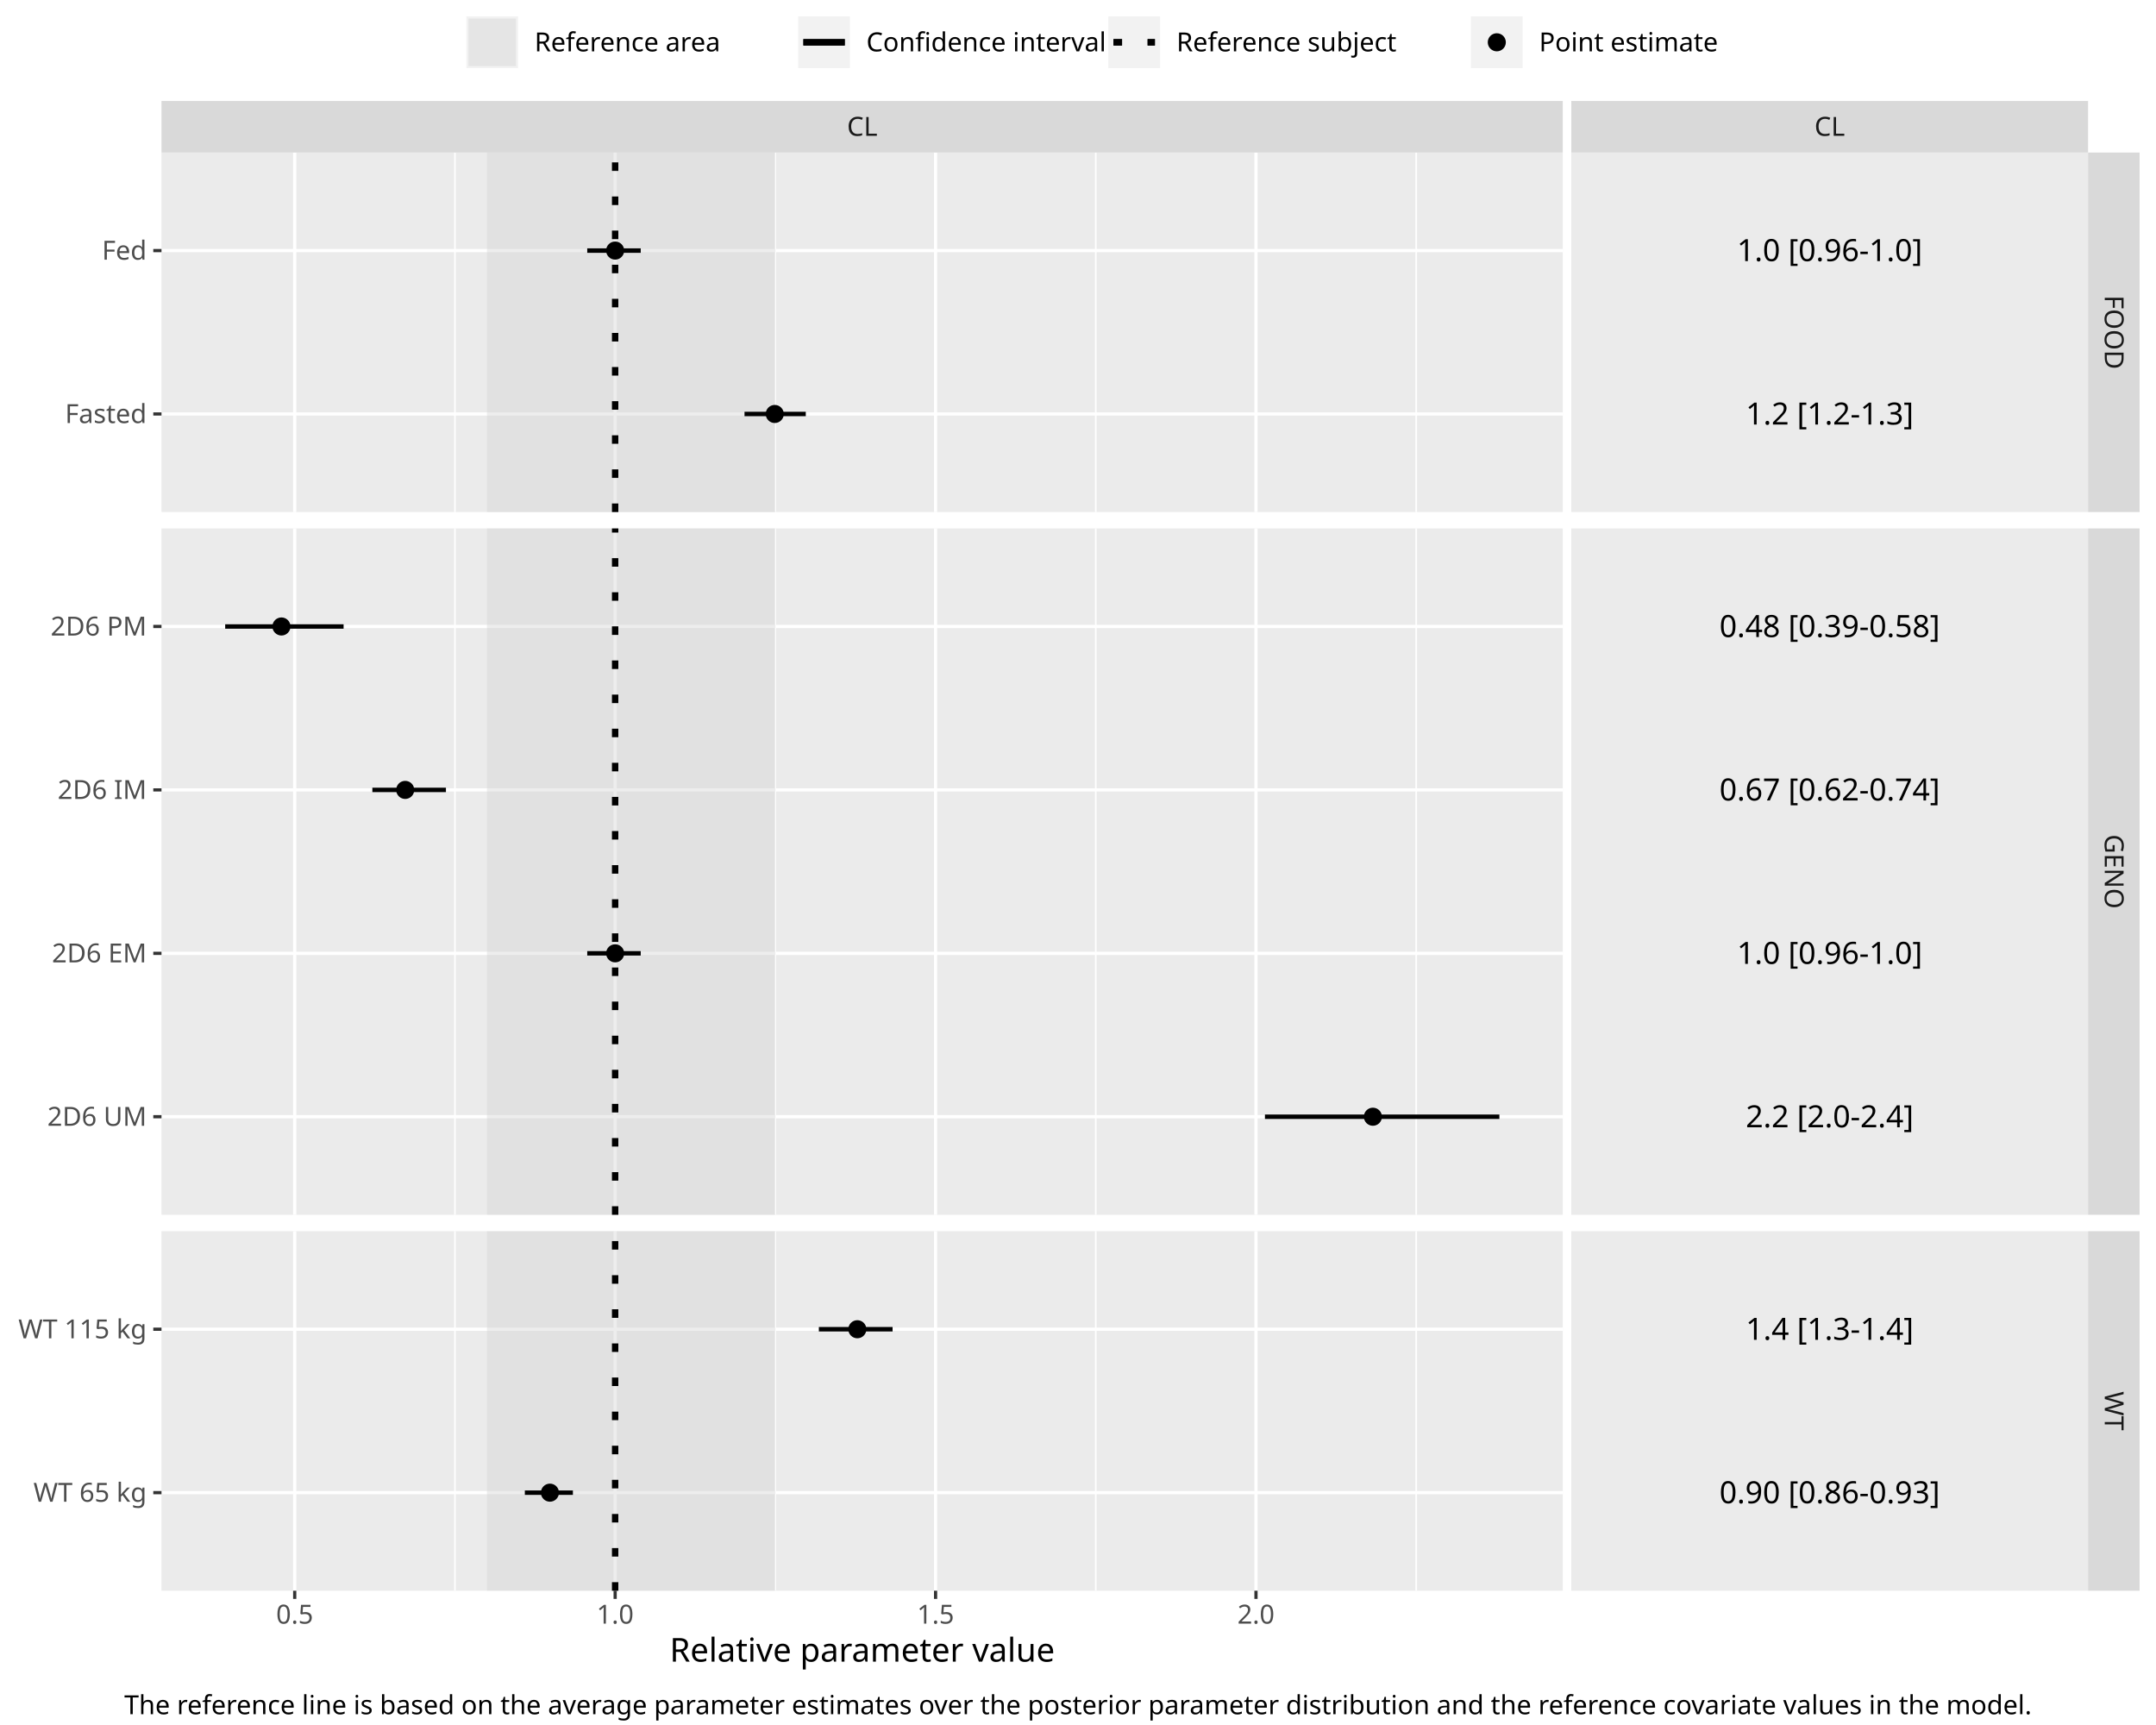
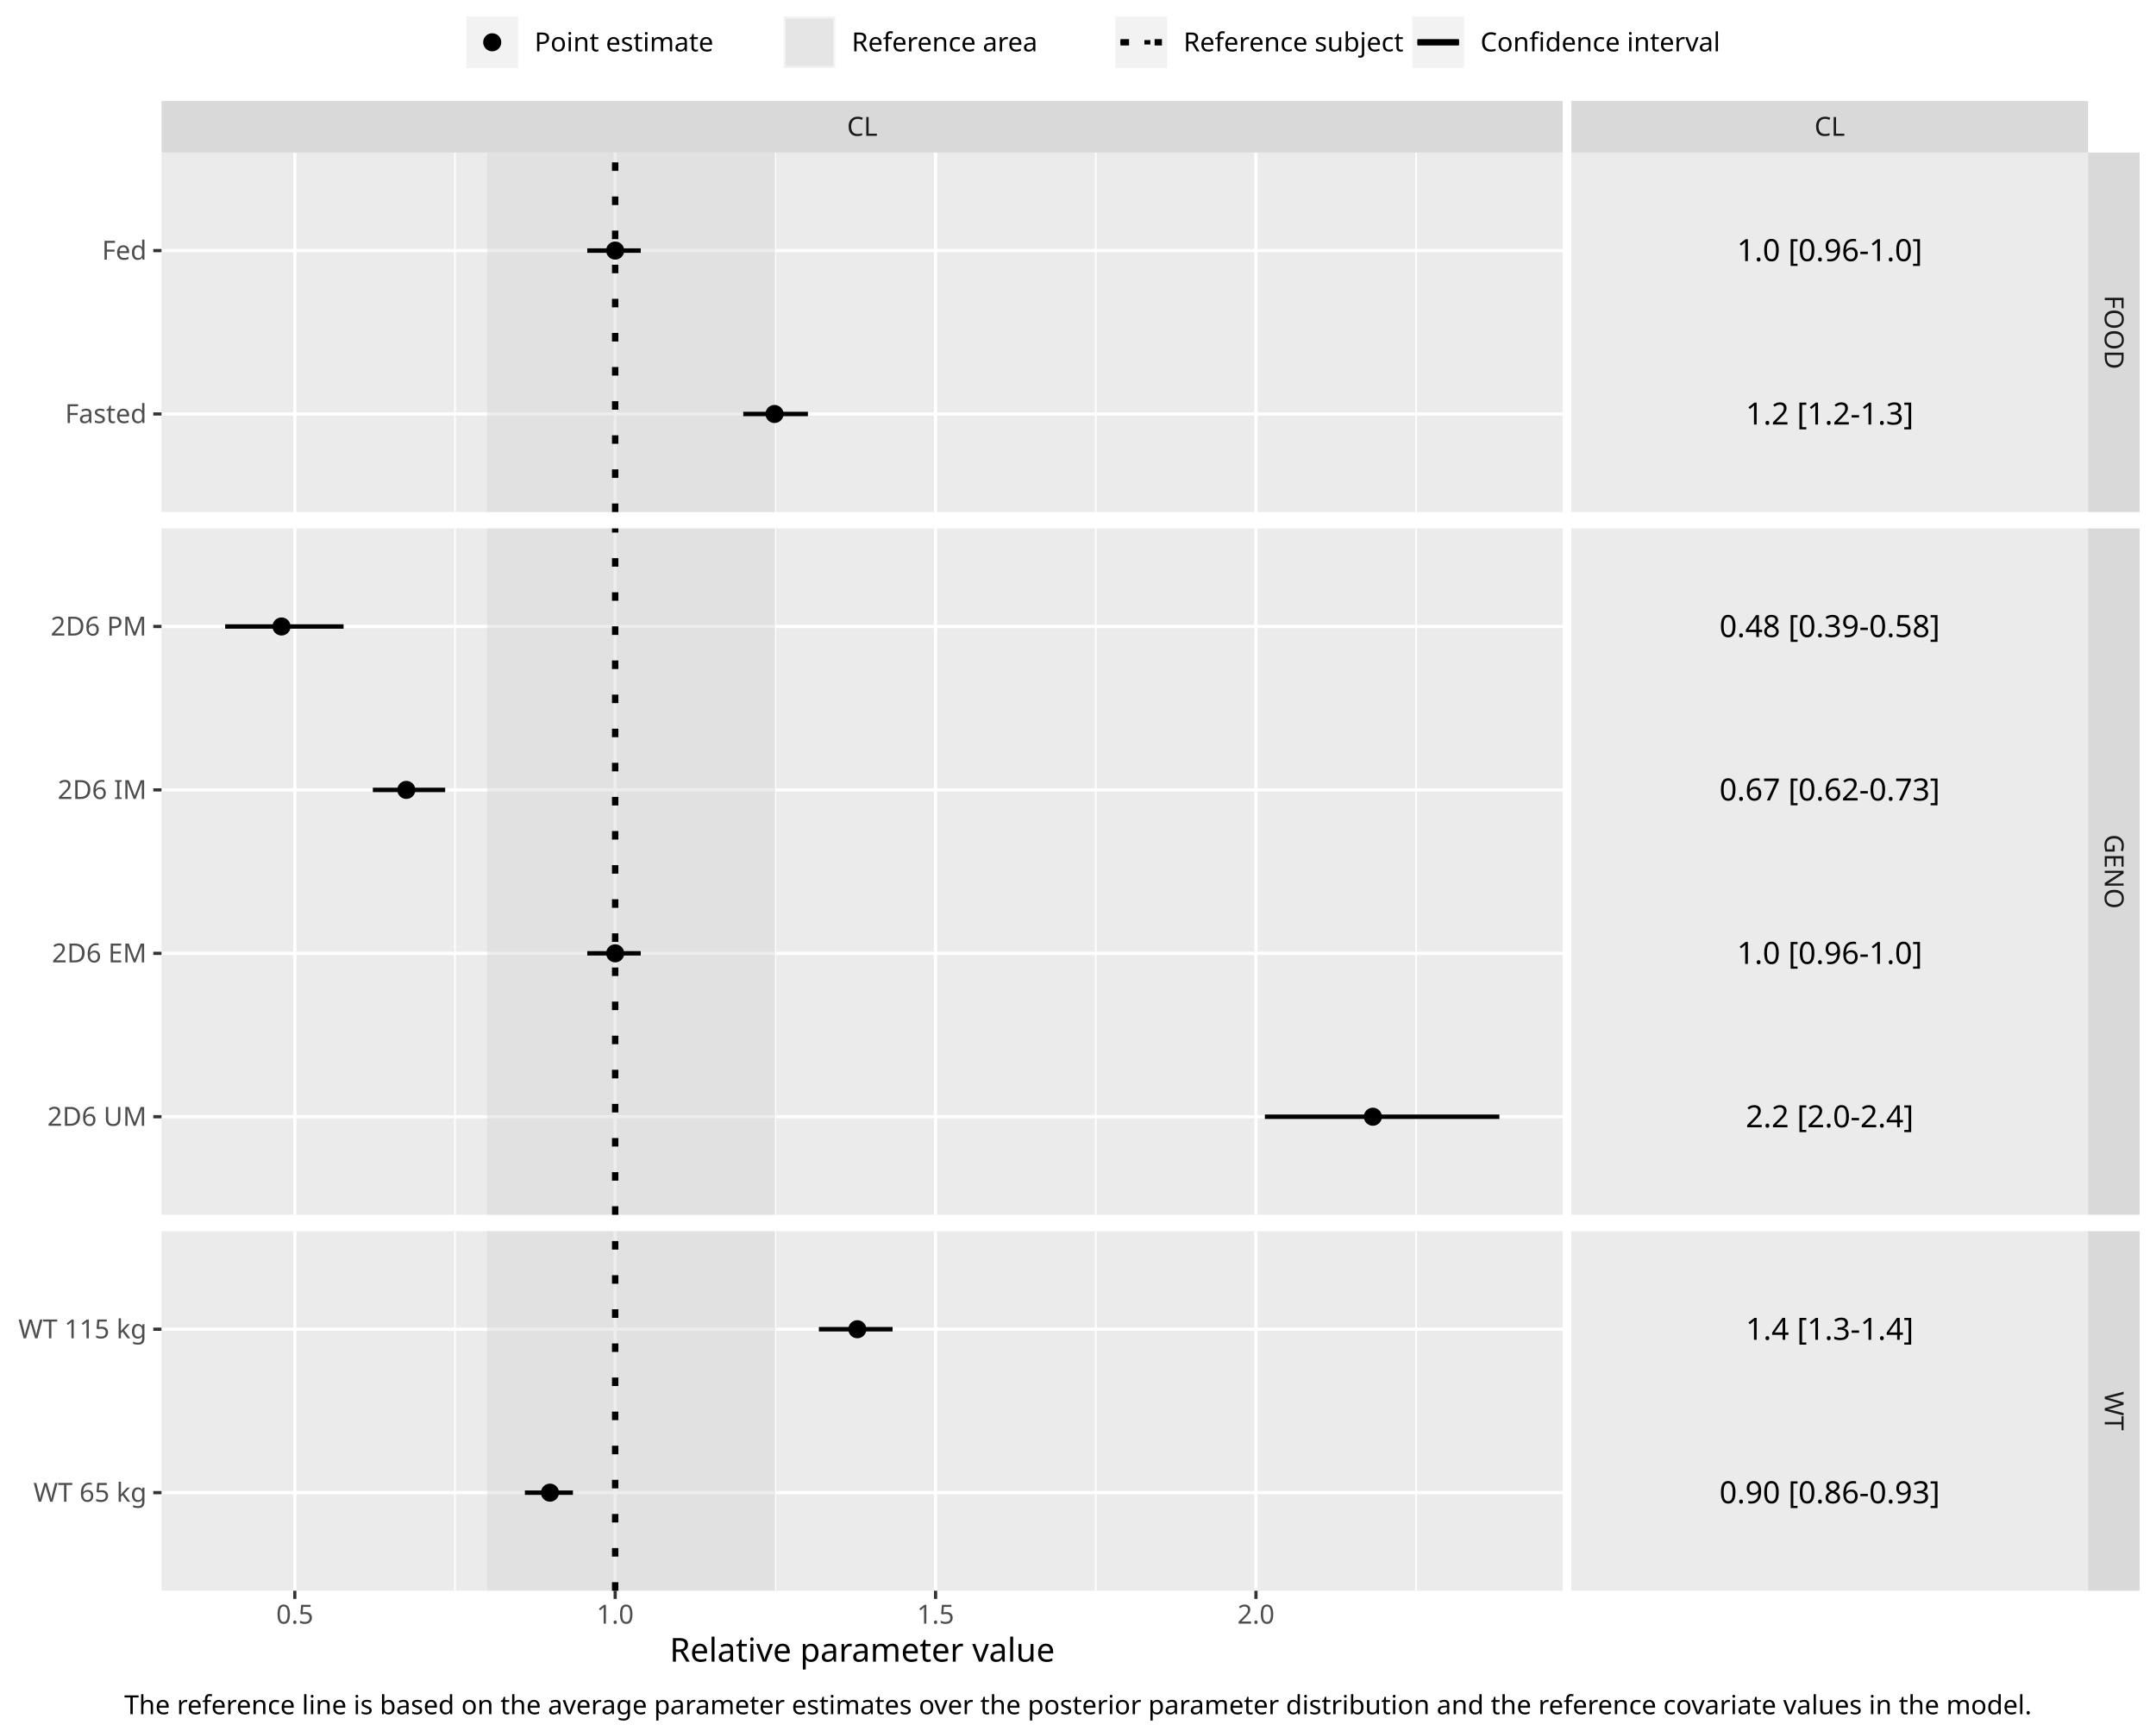
<svg xmlns="http://www.w3.org/2000/svg" class="svglite" data-engine-version="2.0" width="720.00pt" height="576.00pt" viewBox="0 0 720.00 576.00">
  <defs>
    <style type="text/css">
    .svglite line, .svglite polyline, .svglite polygon, .svglite path, .svglite rect, .svglite circle {
      fill: none;
      stroke: #000000;
      stroke-linecap: round;
      stroke-linejoin: round;
      stroke-miterlimit: 10.00;
    }
  </style>
  </defs>
  <rect width="100%" height="100%" style="stroke: none; fill: #FFFFFF;" />
  <defs>
    <clipPath id="cpMC4wMHw3MjAuMDB8MC4wMHw1NzYuMDA=">
      <rect x="0.00" y="0.00" width="720.00" height="576.00" />
    </clipPath>
  </defs>
  <g clip-path="url(#cpMC4wMHw3MjAuMDB8MC4wMHw1NzYuMDA=)">
</g>
  <defs>
    <clipPath id="cpMC4wMHw3MjAuMDB8MC4wMHw1NjIuNzQ=">
      <rect x="0.00" y="0.00" width="720.00" height="562.74" />
    </clipPath>
  </defs>
  <g clip-path="url(#cpMC4wMHw3MjAuMDB8MC4wMHw1NjIuNzQ=)">
</g>
  <g clip-path="url(#cpMC4wMHw3MjAuMDB8MC4wMHw1NzYuMDA=)">
-     <rect x="144.78" y="-0" width="99.86" height="28.24" style="stroke-width: 1.07; stroke: none; fill: #FFFFFF;" />
+     <rect x="144.78" y="-0" width="94.96" height="28.24" style="stroke-width: 1.07; stroke: none; fill: #FFFFFF;" />
    <rect x="155.74" y="5.48" width="17.28" height="17.28" style="stroke-width: 1.07; stroke: none; fill: #F2F2F2;" />
-     <rect x="156.45" y="6.19" width="15.86" height="15.86" style="stroke-width: 1.07; stroke: none; stroke-linecap: butt; stroke-linejoin: miter; fill: #D3D3D3; fill-opacity: 0.40;" />
-     <text x="178.50" y="17.15" style="font-size: 8.80px; font-family: sans;" textLength="60.67px" lengthAdjust="spacingAndGlyphs">Reference area</text>
-     <rect x="255.60" y="-0" width="213.70" height="28.24" style="stroke-width: 1.07; stroke: none; fill: #FFFFFF;" />
-     <rect x="266.56" y="5.48" width="17.28" height="17.28" style="stroke-width: 1.07; stroke: none; fill: #F2F2F2;" />
-     <line x1="268.29" y1="14.12" x2="282.11" y2="14.12" style="stroke-width: 2.13; stroke-linecap: butt;" />
-     <line x1="268.29" y1="14.12" x2="282.11" y2="14.12" style="stroke-width: 2.13; stroke-linecap: butt;" />
-     <rect x="370.13" y="5.48" width="17.28" height="17.28" style="stroke-width: 1.07; stroke: none; fill: #F2F2F2;" />
-     <line x1="371.86" y1="14.12" x2="385.68" y2="14.12" style="stroke-width: 2.13; stroke-dasharray: 2.85,8.54; stroke-linecap: butt;" />
-     <line x1="371.86" y1="14.12" x2="385.68" y2="14.12" style="stroke-width: 2.13; stroke-dasharray: 2.85,8.54; stroke-linecap: butt;" />
-     <text x="289.32" y="17.15" style="font-size: 8.80px; font-family: sans;" textLength="75.34px" lengthAdjust="spacingAndGlyphs">Confidence interval</text>
-     <text x="392.89" y="17.15" style="font-size: 8.80px; font-family: sans;" textLength="70.94px" lengthAdjust="spacingAndGlyphs">Reference subject</text>
-     <rect x="480.26" y="-0" width="94.96" height="28.24" style="stroke-width: 1.07; stroke: none; fill: #FFFFFF;" />
-     <rect x="491.22" y="5.48" width="17.28" height="17.28" style="stroke-width: 1.07; stroke: none; fill: #F2F2F2;" />
-     <circle cx="499.86" cy="14.12" r="3.02" style="stroke-width: 0.71; stroke: none; fill: #000000;" />
-     <text x="513.98" y="17.15" style="font-size: 8.80px; font-family: sans;" textLength="55.77px" lengthAdjust="spacingAndGlyphs">Point estimate</text>
+     <circle cx="164.38" cy="14.12" r="3.02" style="stroke-width: 0.71; stroke: none; fill: #000000;" />
+     <text x="178.50" y="17.15" style="font-size: 8.80px; font-family: sans;" textLength="55.77px" lengthAdjust="spacingAndGlyphs">Point estimate</text>
+     <rect x="250.70" y="-0" width="99.86" height="28.24" style="stroke-width: 1.07; stroke: none; fill: #FFFFFF;" />
+     <rect x="261.66" y="5.48" width="17.28" height="17.28" style="stroke-width: 1.07; stroke: none; fill: #F2F2F2;" />
+     <rect x="262.37" y="6.19" width="15.86" height="15.86" style="stroke-width: 1.07; stroke: none; stroke-linecap: square; stroke-linejoin: miter; fill: #D3D3D3; fill-opacity: 0.40;" />
+     <text x="284.42" y="17.15" style="font-size: 8.80px; font-family: sans;" textLength="60.67px" lengthAdjust="spacingAndGlyphs">Reference area</text>
+     <rect x="361.52" y="-0" width="213.70" height="28.24" style="stroke-width: 1.07; stroke: none; fill: #FFFFFF;" />
+     <rect x="372.48" y="5.48" width="17.28" height="17.28" style="stroke-width: 1.07; stroke: none; fill: #F2F2F2;" />
+     <line x1="374.20" y1="14.12" x2="388.03" y2="14.12" style="stroke-width: 2.13; stroke-dasharray: 2.85,8.54; stroke-linecap: butt;" />
+     <line x1="374.20" y1="14.12" x2="388.03" y2="14.12" style="stroke-width: 1.49; stroke-dasharray: 1.99,5.98; stroke-linecap: butt;" />
+     <rect x="471.64" y="5.48" width="17.28" height="17.28" style="stroke-width: 1.07; stroke: none; fill: #F2F2F2;" />
+     <line x1="473.37" y1="14.12" x2="487.20" y2="14.12" style="stroke-width: 2.13; stroke-linecap: butt;" />
+     <line x1="473.37" y1="14.12" x2="487.20" y2="14.12" style="stroke-width: 1.49; stroke-linecap: butt;" />
+     <text x="395.24" y="17.15" style="font-size: 8.80px; font-family: sans;" textLength="70.94px" lengthAdjust="spacingAndGlyphs">Reference subject</text>
+     <text x="494.40" y="17.15" style="font-size: 8.80px; font-family: sans;" textLength="75.34px" lengthAdjust="spacingAndGlyphs">Confidence interval</text>
  </g>
  <defs>
    <clipPath id="cpMC4wMHw3MjAuMDB8MjguMjR8NTYyLjc0">
      <rect x="0.00" y="28.24" width="720.00" height="534.50" />
    </clipPath>
  </defs>
  <g clip-path="url(#cpMC4wMHw3MjAuMDB8MjguMjR8NTYyLjc0)">
</g>
  <g clip-path="url(#cpMC4wMHw3MjAuMDB8MC4wMHw1NzYuMDA=)">
</g>
  <defs>
    <clipPath id="cpMC4wMHw1MjIuMDB8MjguMjR8NTYyLjc0">
      <rect x="0" y="28.24" width="522.00" height="534.50" />
    </clipPath>
  </defs>
  <g clip-path="url(#cpMC4wMHw1MjIuMDB8MjguMjR8NTYyLjc0)">
    <rect x="0" y="28.24" width="522.00" height="534.50" style="stroke-width: 1.07; stroke: #FFFFFF; fill: #FFFFFF;" />
  </g>
  <g clip-path="url(#cpMC4wMHw3MjAuMDB8MC4wMHw1NzYuMDA=)">
</g>
  <defs>
    <clipPath id="cpNTMuOTN8NTIyLjAwfDUwLjkzfDE3MC45Nw==">
      <rect x="53.93" y="50.93" width="468.07" height="120.05" />
    </clipPath>
  </defs>
  <g clip-path="url(#cpNTMuOTN8NTIyLjAwfDUwLjkzfDE3MC45Nw==)">
    <rect x="53.93" y="50.93" width="468.07" height="120.05" style="stroke-width: 1.07; stroke: none; fill: #EBEBEB;" />
-     <polyline points="151.93,170.97 151.93,50.93 " style="stroke-width: 0.53; stroke: #FFFFFF; stroke-linecap: butt;" />
-     <polyline points="258.93,170.97 258.93,50.93 " style="stroke-width: 0.53; stroke: #FFFFFF; stroke-linecap: butt;" />
-     <polyline points="365.94,170.97 365.94,50.93 " style="stroke-width: 0.53; stroke: #FFFFFF; stroke-linecap: butt;" />
-     <polyline points="472.95,170.97 472.95,50.93 " style="stroke-width: 0.53; stroke: #FFFFFF; stroke-linecap: butt;" />
+     <polyline points="151.94,170.97 151.94,50.93 " style="stroke-width: 0.53; stroke: #FFFFFF; stroke-linecap: butt;" />
+     <polyline points="258.94,170.97 258.94,50.93 " style="stroke-width: 0.53; stroke: #FFFFFF; stroke-linecap: butt;" />
+     <polyline points="365.93,170.97 365.93,50.93 " style="stroke-width: 0.53; stroke: #FFFFFF; stroke-linecap: butt;" />
+     <polyline points="472.93,170.97 472.93,50.93 " style="stroke-width: 0.53; stroke: #FFFFFF; stroke-linecap: butt;" />
    <polyline points="53.93,138.23 522.00,138.23 " style="stroke-width: 1.07; stroke: #FFFFFF; stroke-linecap: butt;" />
    <polyline points="53.93,83.67 522.00,83.67 " style="stroke-width: 1.07; stroke: #FFFFFF; stroke-linecap: butt;" />
-     <polyline points="98.42,170.97 98.42,50.93 " style="stroke-width: 1.07; stroke: #FFFFFF; stroke-linecap: butt;" />
-     <polyline points="205.43,170.97 205.43,50.93 " style="stroke-width: 1.07; stroke: #FFFFFF; stroke-linecap: butt;" />
+     <polyline points="98.45,170.97 98.45,50.93 " style="stroke-width: 1.07; stroke: #FFFFFF; stroke-linecap: butt;" />
+     <polyline points="205.44,170.97 205.44,50.93 " style="stroke-width: 1.07; stroke: #FFFFFF; stroke-linecap: butt;" />
    <polyline points="312.44,170.97 312.44,50.93 " style="stroke-width: 1.07; stroke: #FFFFFF; stroke-linecap: butt;" />
-     <polyline points="419.44,170.97 419.44,50.93 " style="stroke-width: 1.07; stroke: #FFFFFF; stroke-linecap: butt;" />
-     <rect x="162.63" y="50.93" width="96.31" height="120.05" style="stroke-width: 1.07; stroke: none; stroke-linecap: butt; stroke-linejoin: miter; fill: #D3D3D3; fill-opacity: 0.40;" />
-     <line x1="205.43" y1="170.97" x2="205.43" y2="50.93" style="stroke-width: 2.13; stroke-dasharray: 2.85,8.54; stroke-linecap: butt;" />
-     <polyline points="269.09,138.23 269.09,138.23 " style="stroke-width: 1.49; stroke-linecap: butt;" />
-     <polyline points="269.09,138.23 248.63,138.23 " style="stroke-width: 1.49; stroke-linecap: butt;" />
-     <polyline points="248.63,138.23 248.63,138.23 " style="stroke-width: 1.49; stroke-linecap: butt;" />
-     <polyline points="213.97,83.67 213.97,83.67 " style="stroke-width: 1.49; stroke-linecap: butt;" />
-     <polyline points="213.97,83.67 196.11,83.67 " style="stroke-width: 1.49; stroke-linecap: butt;" />
-     <polyline points="196.11,83.67 196.11,83.67 " style="stroke-width: 1.49; stroke-linecap: butt;" />
-     <circle cx="258.73" cy="138.23" r="3.02" style="stroke-width: 0.71; stroke: none; fill: #000000;" />
-     <circle cx="205.43" cy="83.67" r="3.02" style="stroke-width: 0.71; stroke: none; fill: #000000;" />
+     <polyline points="419.43,170.97 419.43,50.93 " style="stroke-width: 1.07; stroke: #FFFFFF; stroke-linecap: butt;" />
+     <rect x="162.64" y="50.93" width="96.30" height="120.05" style="stroke-width: 1.07; stroke: none; stroke-linecap: square; stroke-linejoin: miter; fill: #D3D3D3; fill-opacity: 0.40;" />
+     <line x1="205.44" y1="170.97" x2="205.44" y2="50.93" style="stroke-width: 2.13; stroke-dasharray: 2.85,8.54; stroke-linecap: butt;" />
+     <polyline points="269.80,138.23 269.80,138.23 " style="stroke-width: 1.49; stroke-linecap: butt;" />
+     <polyline points="269.80,138.23 248.21,138.23 " style="stroke-width: 1.49; stroke-linecap: butt;" />
+     <polyline points="248.21,138.23 248.21,138.23 " style="stroke-width: 1.49; stroke-linecap: butt;" />
+     <polyline points="213.98,83.67 213.98,83.67 " style="stroke-width: 1.49; stroke-linecap: butt;" />
+     <polyline points="213.98,83.67 196.12,83.67 " style="stroke-width: 1.49; stroke-linecap: butt;" />
+     <polyline points="196.12,83.67 196.12,83.67 " style="stroke-width: 1.49; stroke-linecap: butt;" />
+     <circle cx="258.65" cy="138.23" r="3.02" style="stroke-width: 0.71; stroke: none; fill: #000000;" />
+     <circle cx="205.44" cy="83.67" r="3.02" style="stroke-width: 0.71; stroke: none; fill: #000000;" />
  </g>
  <g clip-path="url(#cpMC4wMHw3MjAuMDB8MC4wMHw1NzYuMDA=)">
</g>
  <defs>
    <clipPath id="cpNTMuOTN8NTIyLjAwfDE3Ni40NXw0MDUuNjM=">
      <rect x="53.93" y="176.45" width="468.07" height="229.18" />
    </clipPath>
  </defs>
  <g clip-path="url(#cpNTMuOTN8NTIyLjAwfDE3Ni40NXw0MDUuNjM=)">
    <rect x="53.93" y="176.45" width="468.07" height="229.18" style="stroke-width: 1.07; stroke: none; fill: #EBEBEB;" />
-     <polyline points="151.93,405.63 151.93,176.45 " style="stroke-width: 0.53; stroke: #FFFFFF; stroke-linecap: butt;" />
-     <polyline points="258.93,405.63 258.93,176.45 " style="stroke-width: 0.53; stroke: #FFFFFF; stroke-linecap: butt;" />
-     <polyline points="365.94,405.63 365.94,176.45 " style="stroke-width: 0.53; stroke: #FFFFFF; stroke-linecap: butt;" />
-     <polyline points="472.95,405.63 472.95,176.45 " style="stroke-width: 0.53; stroke: #FFFFFF; stroke-linecap: butt;" />
+     <polyline points="151.94,405.63 151.94,176.45 " style="stroke-width: 0.53; stroke: #FFFFFF; stroke-linecap: butt;" />
+     <polyline points="258.94,405.63 258.94,176.45 " style="stroke-width: 0.53; stroke: #FFFFFF; stroke-linecap: butt;" />
+     <polyline points="365.93,405.63 365.93,176.45 " style="stroke-width: 0.53; stroke: #FFFFFF; stroke-linecap: butt;" />
+     <polyline points="472.93,405.63 472.93,176.45 " style="stroke-width: 0.53; stroke: #FFFFFF; stroke-linecap: butt;" />
    <polyline points="53.93,372.89 522.00,372.89 " style="stroke-width: 1.07; stroke: #FFFFFF; stroke-linecap: butt;" />
    <polyline points="53.93,318.33 522.00,318.33 " style="stroke-width: 1.07; stroke: #FFFFFF; stroke-linecap: butt;" />
    <polyline points="53.93,263.76 522.00,263.76 " style="stroke-width: 1.07; stroke: #FFFFFF; stroke-linecap: butt;" />
    <polyline points="53.93,209.19 522.00,209.19 " style="stroke-width: 1.07; stroke: #FFFFFF; stroke-linecap: butt;" />
-     <polyline points="98.42,405.63 98.42,176.45 " style="stroke-width: 1.07; stroke: #FFFFFF; stroke-linecap: butt;" />
-     <polyline points="205.43,405.63 205.43,176.45 " style="stroke-width: 1.07; stroke: #FFFFFF; stroke-linecap: butt;" />
+     <polyline points="98.45,405.63 98.45,176.45 " style="stroke-width: 1.07; stroke: #FFFFFF; stroke-linecap: butt;" />
+     <polyline points="205.44,405.63 205.44,176.45 " style="stroke-width: 1.07; stroke: #FFFFFF; stroke-linecap: butt;" />
    <polyline points="312.44,405.63 312.44,176.45 " style="stroke-width: 1.07; stroke: #FFFFFF; stroke-linecap: butt;" />
-     <polyline points="419.44,405.63 419.44,176.45 " style="stroke-width: 1.07; stroke: #FFFFFF; stroke-linecap: butt;" />
-     <rect x="162.63" y="176.45" width="96.31" height="229.18" style="stroke-width: 1.07; stroke: none; stroke-linecap: butt; stroke-linejoin: miter; fill: #D3D3D3; fill-opacity: 0.40;" />
-     <line x1="205.43" y1="405.63" x2="205.43" y2="176.45" style="stroke-width: 2.13; stroke-dasharray: 2.85,8.54; stroke-linecap: butt;" />
+     <polyline points="419.43,405.63 419.43,176.45 " style="stroke-width: 1.07; stroke: #FFFFFF; stroke-linecap: butt;" />
+     <rect x="162.64" y="176.45" width="96.30" height="229.18" style="stroke-width: 1.07; stroke: none; stroke-linecap: square; stroke-linejoin: miter; fill: #D3D3D3; fill-opacity: 0.40;" />
+     <line x1="205.44" y1="405.63" x2="205.44" y2="176.45" style="stroke-width: 2.13; stroke-dasharray: 2.85,8.54; stroke-linecap: butt;" />
    <polyline points="500.72,372.89 500.72,372.89 " style="stroke-width: 1.49; stroke-linecap: butt;" />
-     <polyline points="500.72,372.89 422.43,372.89 " style="stroke-width: 1.49; stroke-linecap: butt;" />
-     <polyline points="422.43,372.89 422.43,372.89 " style="stroke-width: 1.49; stroke-linecap: butt;" />
-     <polyline points="213.97,318.33 213.97,318.33 " style="stroke-width: 1.49; stroke-linecap: butt;" />
-     <polyline points="213.97,318.33 196.11,318.33 " style="stroke-width: 1.49; stroke-linecap: butt;" />
-     <polyline points="196.11,318.33 196.11,318.33 " style="stroke-width: 1.49; stroke-linecap: butt;" />
-     <polyline points="148.92,263.76 148.92,263.76 " style="stroke-width: 1.49; stroke-linecap: butt;" />
-     <polyline points="148.92,263.76 124.35,263.76 " style="stroke-width: 1.49; stroke-linecap: butt;" />
-     <polyline points="124.35,263.76 124.35,263.76 " style="stroke-width: 1.49; stroke-linecap: butt;" />
-     <polyline points="114.74,209.19 114.74,209.19 " style="stroke-width: 1.49; stroke-linecap: butt;" />
-     <polyline points="114.74,209.19 75.20,209.19 " style="stroke-width: 1.49; stroke-linecap: butt;" />
+     <polyline points="500.72,372.89 422.41,372.89 " style="stroke-width: 1.49; stroke-linecap: butt;" />
+     <polyline points="422.41,372.89 422.41,372.89 " style="stroke-width: 1.49; stroke-linecap: butt;" />
+     <polyline points="213.98,318.33 213.98,318.33 " style="stroke-width: 1.49; stroke-linecap: butt;" />
+     <polyline points="213.98,318.33 196.12,318.33 " style="stroke-width: 1.49; stroke-linecap: butt;" />
+     <polyline points="196.12,318.33 196.12,318.33 " style="stroke-width: 1.49; stroke-linecap: butt;" />
+     <polyline points="148.67,263.76 148.67,263.76 " style="stroke-width: 1.49; stroke-linecap: butt;" />
+     <polyline points="148.67,263.76 124.51,263.76 " style="stroke-width: 1.49; stroke-linecap: butt;" />
+     <polyline points="124.51,263.76 124.51,263.76 " style="stroke-width: 1.49; stroke-linecap: butt;" />
+     <polyline points="114.73,209.19 114.73,209.19 " style="stroke-width: 1.49; stroke-linecap: butt;" />
+     <polyline points="114.73,209.19 75.20,209.19 " style="stroke-width: 1.49; stroke-linecap: butt;" />
    <polyline points="75.20,209.19 75.20,209.19 " style="stroke-width: 1.49; stroke-linecap: butt;" />
-     <circle cx="458.48" cy="372.89" r="3.02" style="stroke-width: 0.71; stroke: none; fill: #000000;" />
-     <circle cx="205.43" cy="318.33" r="3.02" style="stroke-width: 0.71; stroke: none; fill: #000000;" />
-     <circle cx="135.32" cy="263.76" r="3.02" style="stroke-width: 0.71; stroke: none; fill: #000000;" />
-     <circle cx="93.99" cy="209.19" r="3.02" style="stroke-width: 0.71; stroke: none; fill: #000000;" />
+     <circle cx="458.47" cy="372.89" r="3.02" style="stroke-width: 0.71; stroke: none; fill: #000000;" />
+     <circle cx="205.44" cy="318.33" r="3.02" style="stroke-width: 0.71; stroke: none; fill: #000000;" />
+     <circle cx="135.69" cy="263.76" r="3.02" style="stroke-width: 0.71; stroke: none; fill: #000000;" />
+     <circle cx="94.01" cy="209.19" r="3.02" style="stroke-width: 0.71; stroke: none; fill: #000000;" />
  </g>
  <g clip-path="url(#cpMC4wMHw3MjAuMDB8MC4wMHw1NzYuMDA=)">
</g>
  <defs>
    <clipPath id="cpNTMuOTN8NTIyLjAwfDQxMS4xMXw1MzEuMTY=">
      <rect x="53.93" y="411.11" width="468.07" height="120.05" />
    </clipPath>
  </defs>
  <g clip-path="url(#cpNTMuOTN8NTIyLjAwfDQxMS4xMXw1MzEuMTY=)">
    <rect x="53.93" y="411.11" width="468.07" height="120.05" style="stroke-width: 1.07; stroke: none; fill: #EBEBEB;" />
-     <polyline points="151.93,531.16 151.93,411.11 " style="stroke-width: 0.53; stroke: #FFFFFF; stroke-linecap: butt;" />
-     <polyline points="258.93,531.16 258.93,411.11 " style="stroke-width: 0.53; stroke: #FFFFFF; stroke-linecap: butt;" />
-     <polyline points="365.94,531.16 365.94,411.11 " style="stroke-width: 0.53; stroke: #FFFFFF; stroke-linecap: butt;" />
-     <polyline points="472.95,531.16 472.95,411.11 " style="stroke-width: 0.53; stroke: #FFFFFF; stroke-linecap: butt;" />
+     <polyline points="151.94,531.16 151.94,411.11 " style="stroke-width: 0.53; stroke: #FFFFFF; stroke-linecap: butt;" />
+     <polyline points="258.94,531.16 258.94,411.11 " style="stroke-width: 0.53; stroke: #FFFFFF; stroke-linecap: butt;" />
+     <polyline points="365.93,531.16 365.93,411.11 " style="stroke-width: 0.53; stroke: #FFFFFF; stroke-linecap: butt;" />
+     <polyline points="472.93,531.16 472.93,411.11 " style="stroke-width: 0.53; stroke: #FFFFFF; stroke-linecap: butt;" />
    <polyline points="53.93,498.42 522.00,498.42 " style="stroke-width: 1.07; stroke: #FFFFFF; stroke-linecap: butt;" />
    <polyline points="53.93,443.85 522.00,443.85 " style="stroke-width: 1.07; stroke: #FFFFFF; stroke-linecap: butt;" />
-     <polyline points="98.42,531.16 98.42,411.11 " style="stroke-width: 1.07; stroke: #FFFFFF; stroke-linecap: butt;" />
-     <polyline points="205.43,531.16 205.43,411.11 " style="stroke-width: 1.07; stroke: #FFFFFF; stroke-linecap: butt;" />
+     <polyline points="98.45,531.16 98.45,411.11 " style="stroke-width: 1.07; stroke: #FFFFFF; stroke-linecap: butt;" />
+     <polyline points="205.44,531.16 205.44,411.11 " style="stroke-width: 1.07; stroke: #FFFFFF; stroke-linecap: butt;" />
    <polyline points="312.44,531.16 312.44,411.11 " style="stroke-width: 1.07; stroke: #FFFFFF; stroke-linecap: butt;" />
-     <polyline points="419.44,531.16 419.44,411.11 " style="stroke-width: 1.07; stroke: #FFFFFF; stroke-linecap: butt;" />
-     <rect x="162.63" y="411.11" width="96.31" height="120.05" style="stroke-width: 1.07; stroke: none; stroke-linecap: butt; stroke-linejoin: miter; fill: #D3D3D3; fill-opacity: 0.40;" />
-     <line x1="205.43" y1="531.16" x2="205.43" y2="411.11" style="stroke-width: 2.13; stroke-dasharray: 2.85,8.54; stroke-linecap: butt;" />
-     <polyline points="191.32,498.42 191.32,498.42 " style="stroke-width: 1.49; stroke-linecap: butt;" />
-     <polyline points="191.32,498.42 175.27,498.42 " style="stroke-width: 1.49; stroke-linecap: butt;" />
-     <polyline points="175.27,498.42 175.27,498.42 " style="stroke-width: 1.49; stroke-linecap: butt;" />
+     <polyline points="419.43,531.16 419.43,411.11 " style="stroke-width: 1.07; stroke: #FFFFFF; stroke-linecap: butt;" />
+     <rect x="162.64" y="411.11" width="96.30" height="120.05" style="stroke-width: 1.07; stroke: none; stroke-linecap: square; stroke-linejoin: miter; fill: #D3D3D3; fill-opacity: 0.40;" />
+     <line x1="205.44" y1="531.16" x2="205.44" y2="411.11" style="stroke-width: 2.13; stroke-dasharray: 2.85,8.54; stroke-linecap: butt;" />
+     <polyline points="191.33,498.42 191.33,498.42 " style="stroke-width: 1.49; stroke-linecap: butt;" />
+     <polyline points="191.33,498.42 175.29,498.42 " style="stroke-width: 1.49; stroke-linecap: butt;" />
+     <polyline points="175.29,498.42 175.29,498.42 " style="stroke-width: 1.49; stroke-linecap: butt;" />
    <polyline points="298.08,443.85 298.08,443.85 " style="stroke-width: 1.49; stroke-linecap: butt;" />
-     <polyline points="298.08,443.85 273.46,443.85 " style="stroke-width: 1.49; stroke-linecap: butt;" />
-     <polyline points="273.46,443.85 273.46,443.85 " style="stroke-width: 1.49; stroke-linecap: butt;" />
-     <circle cx="183.65" cy="498.42" r="3.02" style="stroke-width: 0.71; stroke: none; fill: #000000;" />
+     <polyline points="298.08,443.85 273.47,443.85 " style="stroke-width: 1.49; stroke-linecap: butt;" />
+     <polyline points="273.47,443.85 273.47,443.85 " style="stroke-width: 1.49; stroke-linecap: butt;" />
+     <circle cx="183.66" cy="498.42" r="3.02" style="stroke-width: 0.71; stroke: none; fill: #000000;" />
    <circle cx="286.31" cy="443.85" r="3.02" style="stroke-width: 0.71; stroke: none; fill: #000000;" />
  </g>
  <g clip-path="url(#cpMC4wMHw3MjAuMDB8MC4wMHw1NzYuMDA=)">
</g>
  <defs>
    <clipPath id="cpNTMuOTN8NTIyLjAwfDMzLjcyfDUwLjkz">
      <rect x="53.93" y="33.72" width="468.07" height="17.21" />
    </clipPath>
  </defs>
  <g clip-path="url(#cpNTMuOTN8NTIyLjAwfDMzLjcyfDUwLjkz)">
    <rect x="53.93" y="33.72" width="468.07" height="17.21" style="stroke-width: 1.07; stroke: none; fill: #D9D9D9;" />
    <text x="287.96" y="45.35" text-anchor="middle" style="font-size: 8.80px; fill: #1A1A1A; font-family: sans;" textLength="11.25px" lengthAdjust="spacingAndGlyphs">CL</text>
  </g>
  <g clip-path="url(#cpMC4wMHw3MjAuMDB8MC4wMHw1NzYuMDA=)">
</g>
  <defs>
    <clipPath id="cpNTIyLjAwfDUyMi4wMHw1MC45M3wxNzAuOTc=">
      <rect x="522.00" y="50.93" width="0.00" height="120.05" />
    </clipPath>
  </defs>
  <g clip-path="url(#cpNTIyLjAwfDUyMi4wMHw1MC45M3wxNzAuOTc=)">
</g>
  <g clip-path="url(#cpMC4wMHw3MjAuMDB8MC4wMHw1NzYuMDA=)">
</g>
  <defs>
    <clipPath id="cpNTIyLjAwfDUyMi4wMHwxNzYuNDV8NDA1LjYz">
      <rect x="522.00" y="176.45" width="0.00" height="229.18" />
    </clipPath>
  </defs>
  <g clip-path="url(#cpNTIyLjAwfDUyMi4wMHwxNzYuNDV8NDA1LjYz)">
</g>
  <g clip-path="url(#cpMC4wMHw3MjAuMDB8MC4wMHw1NzYuMDA=)">
</g>
  <defs>
    <clipPath id="cpNTIyLjAwfDUyMi4wMHw0MTEuMTF8NTMxLjE2">
      <rect x="522.00" y="411.11" width="0.00" height="120.05" />
    </clipPath>
  </defs>
  <g clip-path="url(#cpNTIyLjAwfDUyMi4wMHw0MTEuMTF8NTMxLjE2)">
</g>
  <g clip-path="url(#cpMC4wMHw3MjAuMDB8MC4wMHw1NzYuMDA=)">
-     <polyline points="98.42,533.90 98.42,531.16 " style="stroke-width: 1.07; stroke: #333333; stroke-linecap: butt;" />
-     <polyline points="205.43,533.90 205.43,531.16 " style="stroke-width: 1.07; stroke: #333333; stroke-linecap: butt;" />
+     <polyline points="98.45,533.90 98.45,531.16 " style="stroke-width: 1.07; stroke: #333333; stroke-linecap: butt;" />
+     <polyline points="205.44,533.90 205.44,531.16 " style="stroke-width: 1.07; stroke: #333333; stroke-linecap: butt;" />
    <polyline points="312.44,533.90 312.44,531.16 " style="stroke-width: 1.07; stroke: #333333; stroke-linecap: butt;" />
-     <polyline points="419.44,533.90 419.44,531.16 " style="stroke-width: 1.07; stroke: #333333; stroke-linecap: butt;" />
-     <text x="98.42" y="542.15" text-anchor="middle" style="font-size: 8.80px; fill: #4D4D4D; font-family: sans;" textLength="12.23px" lengthAdjust="spacingAndGlyphs">0.5</text>
-     <text x="205.43" y="542.15" text-anchor="middle" style="font-size: 8.80px; fill: #4D4D4D; font-family: sans;" textLength="12.23px" lengthAdjust="spacingAndGlyphs">1.0</text>
+     <polyline points="419.43,533.90 419.43,531.16 " style="stroke-width: 1.07; stroke: #333333; stroke-linecap: butt;" />
+     <text x="98.45" y="542.15" text-anchor="middle" style="font-size: 8.80px; fill: #4D4D4D; font-family: sans;" textLength="12.23px" lengthAdjust="spacingAndGlyphs">0.5</text>
+     <text x="205.44" y="542.15" text-anchor="middle" style="font-size: 8.80px; fill: #4D4D4D; font-family: sans;" textLength="12.23px" lengthAdjust="spacingAndGlyphs">1.0</text>
    <text x="312.44" y="542.15" text-anchor="middle" style="font-size: 8.80px; fill: #4D4D4D; font-family: sans;" textLength="12.23px" lengthAdjust="spacingAndGlyphs">1.5</text>
-     <text x="419.44" y="542.15" text-anchor="middle" style="font-size: 8.80px; fill: #4D4D4D; font-family: sans;" textLength="12.23px" lengthAdjust="spacingAndGlyphs">2.0</text>
+     <text x="419.43" y="542.15" text-anchor="middle" style="font-size: 8.80px; fill: #4D4D4D; font-family: sans;" textLength="12.23px" lengthAdjust="spacingAndGlyphs">2.0</text>
    <text x="48.99" y="141.26" text-anchor="end" style="font-size: 8.80px; fill: #4D4D4D; font-family: sans;" textLength="26.91px" lengthAdjust="spacingAndGlyphs">Fasted</text>
    <text x="48.99" y="86.70" text-anchor="end" style="font-size: 8.80px; fill: #4D4D4D; font-family: sans;" textLength="15.16px" lengthAdjust="spacingAndGlyphs">Fed</text>
    <polyline points="51.19,138.23 53.93,138.23 " style="stroke-width: 1.07; stroke: #333333; stroke-linecap: butt;" />
    <polyline points="51.19,83.67 53.93,83.67 " style="stroke-width: 1.07; stroke: #333333; stroke-linecap: butt;" />
    <text x="48.99" y="375.92" text-anchor="end" style="font-size: 8.80px; fill: #4D4D4D; font-family: sans;" textLength="32.28px" lengthAdjust="spacingAndGlyphs">2D6 UM</text>
    <text x="48.99" y="321.36" text-anchor="end" style="font-size: 8.80px; fill: #4D4D4D; font-family: sans;" textLength="31.80px" lengthAdjust="spacingAndGlyphs">2D6 EM</text>
    <text x="48.99" y="266.79" text-anchor="end" style="font-size: 8.80px; fill: #4D4D4D; font-family: sans;" textLength="28.37px" lengthAdjust="spacingAndGlyphs">2D6 IM</text>
    <text x="48.99" y="212.22" text-anchor="end" style="font-size: 8.80px; fill: #4D4D4D; font-family: sans;" textLength="31.80px" lengthAdjust="spacingAndGlyphs">2D6 PM</text>
    <polyline points="51.19,372.89 53.93,372.89 " style="stroke-width: 1.07; stroke: #333333; stroke-linecap: butt;" />
    <polyline points="51.19,318.33 53.93,318.33 " style="stroke-width: 1.07; stroke: #333333; stroke-linecap: butt;" />
    <polyline points="51.19,263.76 53.93,263.76 " style="stroke-width: 1.07; stroke: #333333; stroke-linecap: butt;" />
    <polyline points="51.19,209.19 53.93,209.19 " style="stroke-width: 1.07; stroke: #333333; stroke-linecap: butt;" />
    <text x="48.99" y="501.45" text-anchor="end" style="font-size: 8.80px; fill: #4D4D4D; font-family: sans;" textLength="37.66px" lengthAdjust="spacingAndGlyphs">WT 65 kg</text>
    <text x="48.99" y="446.88" text-anchor="end" style="font-size: 8.80px; fill: #4D4D4D; font-family: sans;" textLength="42.55px" lengthAdjust="spacingAndGlyphs">WT 115 kg</text>
    <polyline points="51.19,498.42 53.93,498.42 " style="stroke-width: 1.07; stroke: #333333; stroke-linecap: butt;" />
    <polyline points="51.19,443.85 53.93,443.85 " style="stroke-width: 1.07; stroke: #333333; stroke-linecap: butt;" />
    <text x="287.96" y="554.84" text-anchor="middle" style="font-size: 11.00px; font-family: sans;" textLength="122.30px" lengthAdjust="spacingAndGlyphs">Relative parameter value</text>
  </g>
  <defs>
    <clipPath id="cpNTIyLjAwfDcyMC4wMHwyOC4yNHw1NjIuNzQ=">
      <rect x="522.00" y="28.24" width="198.00" height="534.50" />
    </clipPath>
  </defs>
  <g clip-path="url(#cpNTIyLjAwfDcyMC4wMHwyOC4yNHw1NjIuNzQ=)">
    <rect x="522.00" y="28.24" width="198.00" height="534.50" style="stroke-width: 1.07; stroke: #FFFFFF; fill: #FFFFFF;" />
  </g>
  <g clip-path="url(#cpMC4wMHw3MjAuMDB8MC4wMHw1NzYuMDA=)">
</g>
  <defs>
    <clipPath id="cpNTI0Ljc0fDY5Ny4zMXw1MC45M3wxNzAuOTc=">
      <rect x="524.74" y="50.93" width="172.57" height="120.05" />
    </clipPath>
  </defs>
  <g clip-path="url(#cpNTI0Ljc0fDY5Ny4zMXw1MC45M3wxNzAuOTc=)">
    <rect x="524.74" y="50.93" width="172.57" height="120.05" style="stroke-width: 1.07; stroke: none; fill: #EBEBEB;" />
    <text x="611.03" y="141.76" text-anchor="middle" style="font-size: 10.24px; font-family: sans;" textLength="63.20px" lengthAdjust="spacingAndGlyphs">1.2 [1.2-1.3]   </text>
    <text x="611.03" y="87.19" text-anchor="middle" style="font-size: 10.24px; font-family: sans;" textLength="66.06px" lengthAdjust="spacingAndGlyphs">1.0 [0.96-1.0]  </text>
  </g>
  <g clip-path="url(#cpMC4wMHw3MjAuMDB8MC4wMHw1NzYuMDA=)">
</g>
  <defs>
    <clipPath id="cpNTI0Ljc0fDY5Ny4zMXwxNzYuNDV8NDA1LjYz">
      <rect x="524.74" y="176.45" width="172.57" height="229.18" />
    </clipPath>
  </defs>
  <g clip-path="url(#cpNTI0Ljc0fDY5Ny4zMXwxNzYuNDV8NDA1LjYz)">
    <rect x="524.74" y="176.45" width="172.57" height="229.18" style="stroke-width: 1.07; stroke: none; fill: #EBEBEB;" />
    <text x="611.03" y="376.42" text-anchor="middle" style="font-size: 10.24px; font-family: sans;" textLength="63.20px" lengthAdjust="spacingAndGlyphs">2.2 [2.0-2.4]   </text>
    <text x="611.03" y="321.85" text-anchor="middle" style="font-size: 10.24px; font-family: sans;" textLength="66.06px" lengthAdjust="spacingAndGlyphs">1.0 [0.96-1.0]  </text>
-     <text x="611.03" y="267.29" text-anchor="middle" style="font-size: 10.24px; font-family: sans;" textLength="71.76px" lengthAdjust="spacingAndGlyphs">0.67 [0.62-0.74]</text>
+     <text x="611.03" y="267.29" text-anchor="middle" style="font-size: 10.24px; font-family: sans;" textLength="71.76px" lengthAdjust="spacingAndGlyphs">0.67 [0.62-0.73]</text>
    <text x="611.03" y="212.72" text-anchor="middle" style="font-size: 10.24px; font-family: sans;" textLength="71.76px" lengthAdjust="spacingAndGlyphs">0.48 [0.39-0.58]</text>
  </g>
  <g clip-path="url(#cpMC4wMHw3MjAuMDB8MC4wMHw1NzYuMDA=)">
</g>
  <defs>
    <clipPath id="cpNTI0Ljc0fDY5Ny4zMXw0MTEuMTF8NTMxLjE2">
      <rect x="524.74" y="411.11" width="172.57" height="120.05" />
    </clipPath>
  </defs>
  <g clip-path="url(#cpNTI0Ljc0fDY5Ny4zMXw0MTEuMTF8NTMxLjE2)">
    <rect x="524.74" y="411.11" width="172.57" height="120.05" style="stroke-width: 1.07; stroke: none; fill: #EBEBEB;" />
    <text x="611.03" y="501.95" text-anchor="middle" style="font-size: 10.24px; font-family: sans;" textLength="71.76px" lengthAdjust="spacingAndGlyphs">0.90 [0.86-0.93]</text>
    <text x="611.03" y="447.38" text-anchor="middle" style="font-size: 10.24px; font-family: sans;" textLength="63.20px" lengthAdjust="spacingAndGlyphs">1.4 [1.3-1.4]   </text>
  </g>
  <g clip-path="url(#cpMC4wMHw3MjAuMDB8MC4wMHw1NzYuMDA=)">
</g>
  <defs>
    <clipPath id="cpNTI0Ljc0fDY5Ny4zMXwzMy43Mnw1MC45Mw==">
      <rect x="524.74" y="33.72" width="172.57" height="17.21" />
    </clipPath>
  </defs>
  <g clip-path="url(#cpNTI0Ljc0fDY5Ny4zMXwzMy43Mnw1MC45Mw==)">
    <rect x="524.74" y="33.72" width="172.57" height="17.21" style="stroke-width: 1.07; stroke: none; fill: #D9D9D9;" />
    <text x="611.03" y="45.35" text-anchor="middle" style="font-size: 8.80px; fill: #1A1A1A; font-family: sans;" textLength="11.25px" lengthAdjust="spacingAndGlyphs">CL</text>
  </g>
  <g clip-path="url(#cpMC4wMHw3MjAuMDB8MC4wMHw1NzYuMDA=)">
</g>
  <defs>
    <clipPath id="cpNjk3LjMxfDcxNC41Mnw1MC45M3wxNzAuOTc=">
      <rect x="697.31" y="50.93" width="17.21" height="120.05" />
    </clipPath>
  </defs>
  <g clip-path="url(#cpNjk3LjMxfDcxNC41Mnw1MC45M3wxNzAuOTc=)">
    <rect x="697.31" y="50.93" width="17.21" height="120.05" style="stroke-width: 1.07; stroke: none; fill: #D9D9D9;" />
    <text transform="translate(702.89,110.95) rotate(90)" text-anchor="middle" style="font-size: 8.80px; fill: #1A1A1A; font-family: sans;" textLength="25.43px" lengthAdjust="spacingAndGlyphs">FOOD</text>
  </g>
  <g clip-path="url(#cpMC4wMHw3MjAuMDB8MC4wMHw1NzYuMDA=)">
</g>
  <defs>
    <clipPath id="cpNjk3LjMxfDcxNC41MnwxNzYuNDV8NDA1LjYz">
      <rect x="697.31" y="176.45" width="17.21" height="229.18" />
    </clipPath>
  </defs>
  <g clip-path="url(#cpNjk3LjMxfDcxNC41MnwxNzYuNDV8NDA1LjYz)">
    <rect x="697.31" y="176.45" width="17.21" height="229.18" style="stroke-width: 1.07; stroke: none; fill: #D9D9D9;" />
    <text transform="translate(702.89,291.04) rotate(90)" text-anchor="middle" style="font-size: 8.80px; fill: #1A1A1A; font-family: sans;" textLength="25.92px" lengthAdjust="spacingAndGlyphs">GENO</text>
  </g>
  <g clip-path="url(#cpMC4wMHw3MjAuMDB8MC4wMHw1NzYuMDA=)">
</g>
  <defs>
    <clipPath id="cpNjk3LjMxfDcxNC41Mnw0MTEuMTF8NTMxLjE2">
      <rect x="697.31" y="411.11" width="17.21" height="120.05" />
    </clipPath>
  </defs>
  <g clip-path="url(#cpNjk3LjMxfDcxNC41Mnw0MTEuMTF8NTMxLjE2)">
    <rect x="697.31" y="411.11" width="17.21" height="120.05" style="stroke-width: 1.07; stroke: none; fill: #D9D9D9;" />
    <text transform="translate(702.89,471.14) rotate(90)" text-anchor="middle" style="font-size: 8.80px; fill: #1A1A1A; font-family: sans;" textLength="13.68px" lengthAdjust="spacingAndGlyphs">WT</text>
  </g>
  <g clip-path="url(#cpMC4wMHw3MjAuMDB8MC4wMHw1NzYuMDA=)">
    <text x="360.00" y="572.40" text-anchor="middle" style="font-size: 8.80px; font-family: sans;" textLength="598.79px" lengthAdjust="spacingAndGlyphs">The reference line is based on the average parameter estimates over the posterior parameter distribution and the reference covariate values in the model.</text>
  </g>
</svg>
